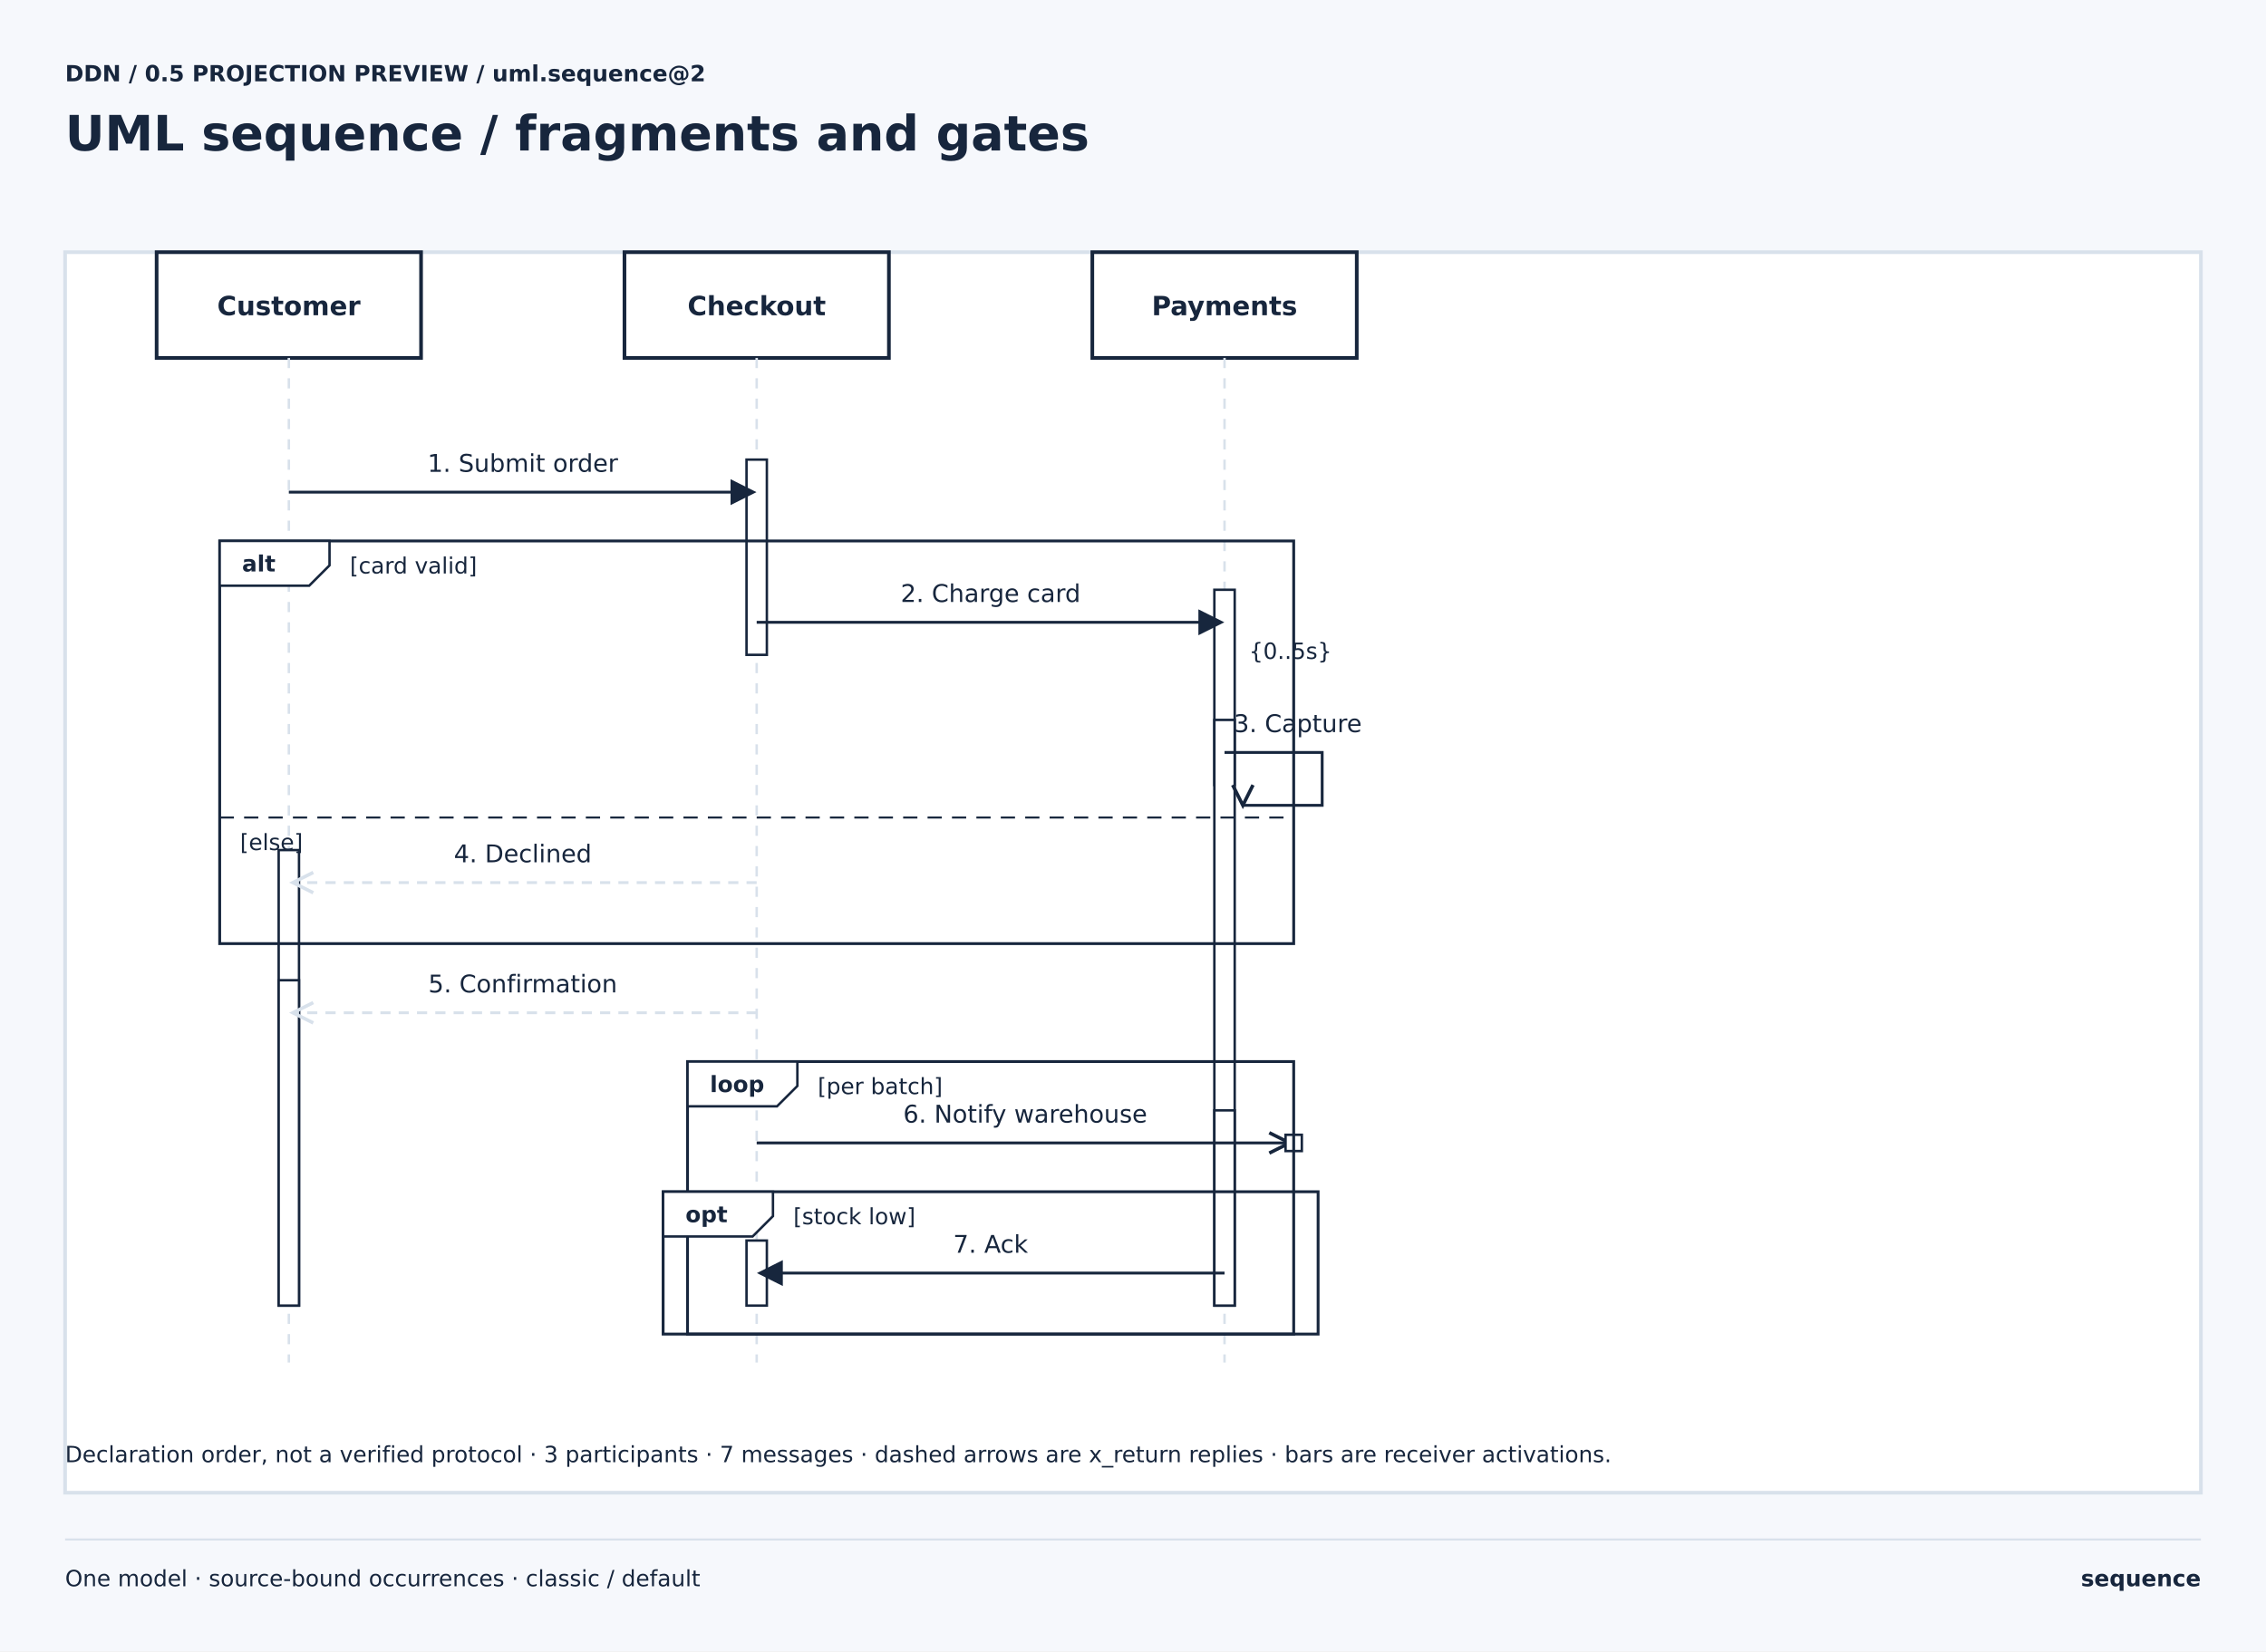
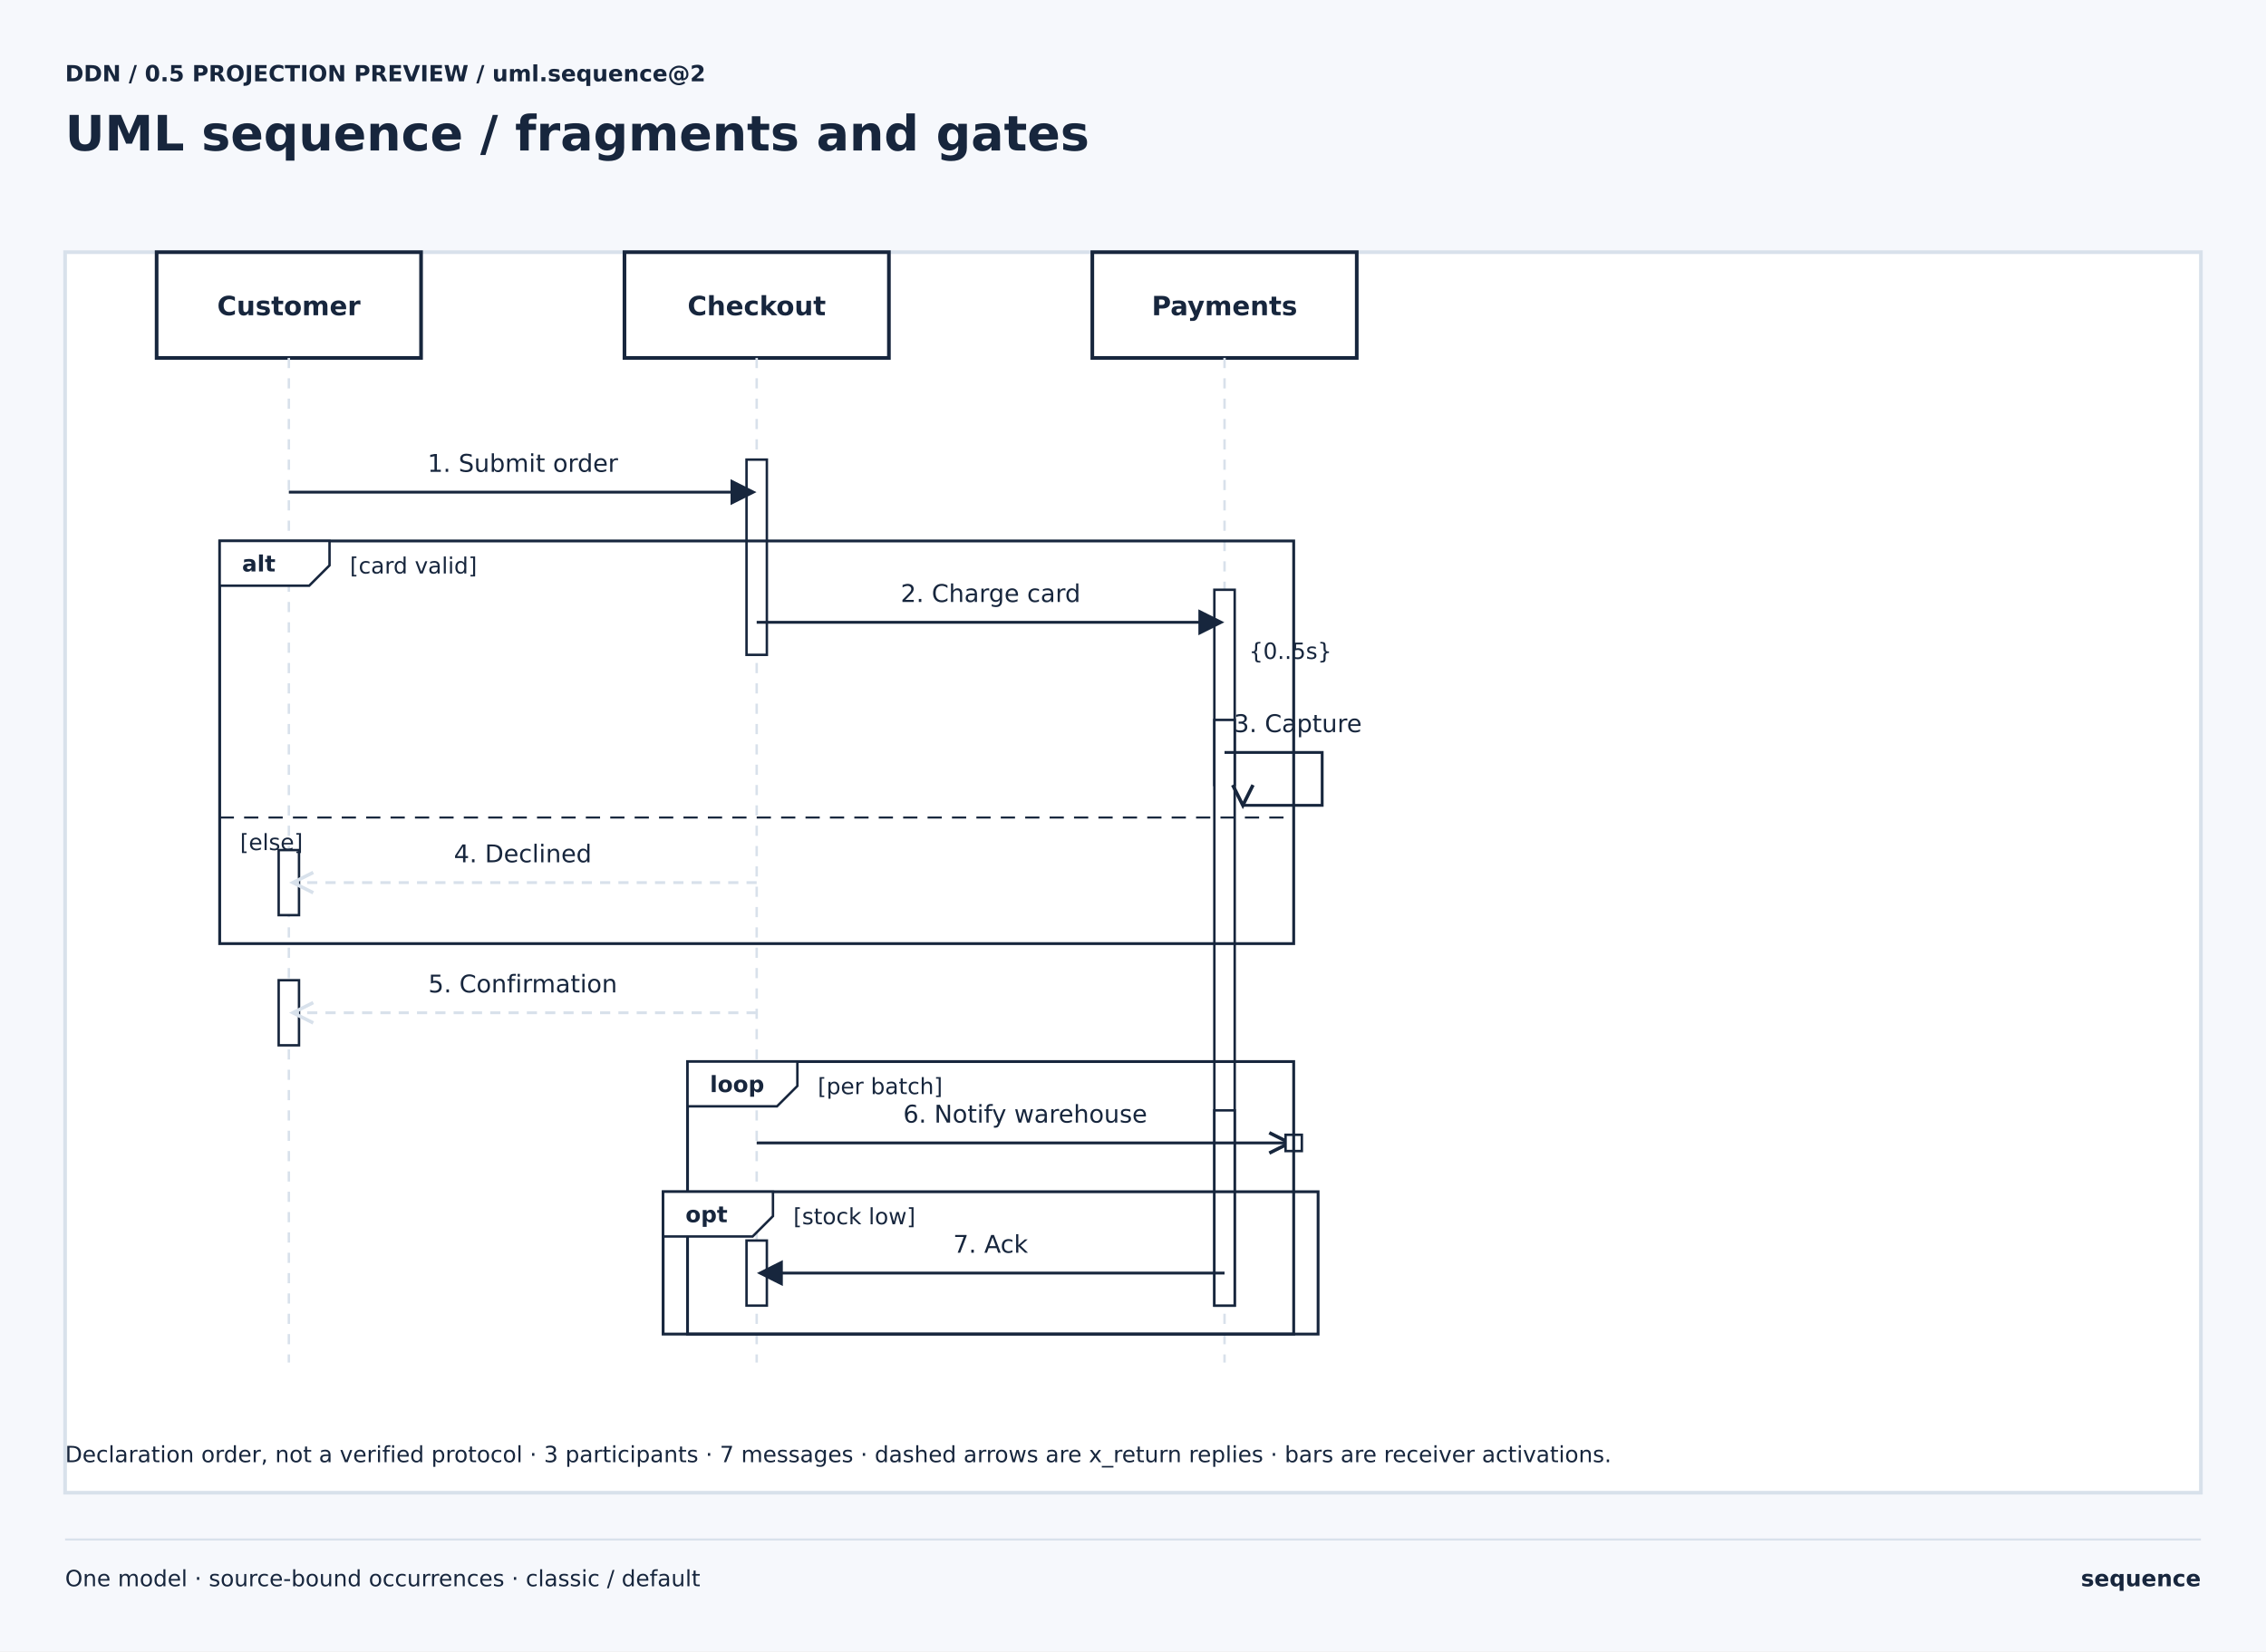
<svg xmlns="http://www.w3.org/2000/svg" class="ddn-svg ddn-view-sequence ddn-profile-uml-sequence-2" width="1114" height="812" viewBox="0 0 1114 812" role="img" aria-labelledby="projection-title projection-description" style="font-family:DejaVu Sans, Arial, sans-serif">
  <rect width="100%" height="100%" fill="#F6F8FC" />
  <text x="32" y="40" font-size="11" fill="#17263D" font-weight="600" text-anchor="start">DDN / 0.5 PROJECTION PREVIEW / uml.sequence@2</text>
  <text x="32" y="74" font-size="24" fill="#17263D" font-weight="650" text-anchor="start">UML sequence / fragments and gates</text>
  <g id="drawing" transform="translate(32 124) scale(1)">
    <rect x="0" y="0" width="1050" height="610" rx="0" fill="#FFFFFF" stroke="#D8E1EB" stroke-width="1.8" />
    <g class="ddn-mark ddn-mark-sequence" data-id="ddn.examples.umlseq::ordering.customer" data-source-ids="[&quot;ddn.examples.umlseq::ordering.customer&quot;]" data-projection-mark="mark:ddn.examples.umlseq::fragments:0" tabindex="0" role="group">
      <rect x="45" y="0" width="130" height="52" rx="0" fill="#FFFFFF" stroke="#17263D" stroke-width="1.8" />
      <text x="110" y="31" font-size="13" fill="#17263D" font-weight="600" text-anchor="middle">Customer</text>
      <path d="M110 52L110 546" stroke="#D8E1EB" stroke-width="1.2" fill="none" stroke-dasharray="5 5" />
    </g>
    <g class="ddn-mark ddn-mark-sequence" data-id="ddn.examples.umlseq::ordering.checkout" data-source-ids="[&quot;ddn.examples.umlseq::ordering.checkout&quot;]" data-projection-mark="mark:ddn.examples.umlseq::fragments:1" tabindex="0" role="group">
      <rect x="275" y="0" width="130" height="52" rx="0" fill="#FFFFFF" stroke="#17263D" stroke-width="1.8" />
      <text x="340" y="31" font-size="13" fill="#17263D" font-weight="600" text-anchor="middle">Checkout</text>
      <path d="M340 52L340 546" stroke="#D8E1EB" stroke-width="1.2" fill="none" stroke-dasharray="5 5" />
    </g>
    <g class="ddn-mark ddn-mark-sequence" data-id="ddn.examples.umlseq::ordering.payments" data-source-ids="[&quot;ddn.examples.umlseq::ordering.payments&quot;]" data-projection-mark="mark:ddn.examples.umlseq::fragments:2" tabindex="0" role="group">
      <rect x="505" y="0" width="130" height="52" rx="0" fill="#FFFFFF" stroke="#17263D" stroke-width="1.8" />
      <text x="570" y="31" font-size="13" fill="#17263D" font-weight="600" text-anchor="middle">Payments</text>
      <path d="M570 52L570 546" stroke="#D8E1EB" stroke-width="1.2" fill="none" stroke-dasharray="5 5" />
    </g>
    <g class="ddn-mark ddn-mark-sequence" data-id="ddn.examples.umlseq::ordering.checkout" data-source-ids="[&quot;ddn.examples.umlseq::ordering.checkout&quot;]" data-projection-mark="mark:ddn.examples.umlseq::fragments:3" tabindex="0" role="group">
      <rect x="335" y="102" width="10" height="96" fill="#FFFFFF" stroke="#17263D" stroke-width="1.2" />
    </g>
    <g class="ddn-mark ddn-mark-sequence" data-id="ddn.examples.umlseq::ordering.payments" data-source-ids="[&quot;ddn.examples.umlseq::ordering.payments&quot;]" data-projection-mark="mark:ddn.examples.umlseq::fragments:4" tabindex="0" role="group">
      <rect x="565" y="166" width="10" height="96" fill="#FFFFFF" stroke="#17263D" stroke-width="1.2" />
    </g>
    <g class="ddn-mark ddn-mark-sequence" data-id="ddn.examples.umlseq::ordering.payments" data-source-ids="[&quot;ddn.examples.umlseq::ordering.payments&quot;]" data-projection-mark="mark:ddn.examples.umlseq::fragments:5" tabindex="0" role="group">
      <rect x="565" y="230" width="10" height="288" fill="#FFFFFF" stroke="#17263D" stroke-width="1.2" />
    </g>
    <g class="ddn-mark ddn-mark-sequence" data-id="ddn.examples.umlseq::ordering.customer" data-source-ids="[&quot;ddn.examples.umlseq::ordering.customer&quot;]" data-projection-mark="mark:ddn.examples.umlseq::fragments:6" tabindex="0" role="group">
-       <rect x="105" y="294" width="10" height="224" fill="#FFFFFF" stroke="#17263D" stroke-width="1.2" />
+       <rect x="105" y="294" width="10" height="32" fill="#FFFFFF" stroke="#17263D" stroke-width="1.2" />
    </g>
    <g class="ddn-mark ddn-mark-sequence" data-id="ddn.examples.umlseq::ordering.customer" data-source-ids="[&quot;ddn.examples.umlseq::ordering.customer&quot;]" data-projection-mark="mark:ddn.examples.umlseq::fragments:7" tabindex="0" role="group">
-       <rect x="105" y="358" width="10" height="160" fill="#FFFFFF" stroke="#17263D" stroke-width="1.2" />
+       <rect x="105" y="358" width="10" height="32" fill="#FFFFFF" stroke="#17263D" stroke-width="1.2" />
    </g>
    <g class="ddn-mark ddn-mark-sequence" data-id="ddn.examples.umlseq::ordering.payments" data-source-ids="[&quot;ddn.examples.umlseq::ordering.payments&quot;]" data-projection-mark="mark:ddn.examples.umlseq::fragments:8" tabindex="0" role="group">
      <rect x="565" y="422" width="10" height="96" fill="#FFFFFF" stroke="#17263D" stroke-width="1.2" />
    </g>
    <g class="ddn-mark ddn-mark-sequence" data-id="ddn.examples.umlseq::ordering.checkout" data-source-ids="[&quot;ddn.examples.umlseq::ordering.checkout&quot;]" data-projection-mark="mark:ddn.examples.umlseq::fragments:9" tabindex="0" role="group">
      <rect x="335" y="486" width="10" height="32" fill="#FFFFFF" stroke="#17263D" stroke-width="1.2" />
    </g>
    <g class="ddn-mark ddn-mark-sequence" data-id="ddn.examples.umlseq::ordering.submit" data-source-ids="[&quot;ddn.examples.umlseq::ordering.submit&quot;]" data-projection-mark="mark:ddn.examples.umlseq::fragments:10" tabindex="0" role="group">
      <path d="M110 118L338 118" stroke="#17263D" stroke-width="1.4" fill="none" />
      <g transform="translate(338 118) rotate(0)" stroke="#17263D" stroke-width="1.7" fill="none">
        <path d="M0 0L-10 -5L-10 5Z" fill="#17263D" />
      </g>
      <text x="225" y="108" font-size="12" fill="#17263D" font-weight="400" text-anchor="middle">1. Submit order</text>
    </g>
    <g class="ddn-mark ddn-mark-sequence" data-id="ddn.examples.umlseq::ordering.charge" data-source-ids="[&quot;ddn.examples.umlseq::ordering.charge&quot;]" data-projection-mark="mark:ddn.examples.umlseq::fragments:11" tabindex="0" role="group">
      <path d="M340 182L568 182" stroke="#17263D" stroke-width="1.4" fill="none" />
      <g transform="translate(568 182) rotate(0)" stroke="#17263D" stroke-width="1.7" fill="none">
        <path d="M0 0L-10 -5L-10 5Z" fill="#17263D" />
      </g>
      <text x="455" y="172" font-size="12" fill="#17263D" font-weight="400" text-anchor="middle">2. Charge card</text>
    </g>
    <text x="582" y="200" font-size="11" fill="#17263D" font-weight="500" text-anchor="start">{0..5s}</text>
    <g class="ddn-mark ddn-mark-sequence" data-id="ddn.examples.umlseq::ordering.capture" data-source-ids="[&quot;ddn.examples.umlseq::ordering.capture&quot;]" data-projection-mark="mark:ddn.examples.umlseq::fragments:12" tabindex="0" role="group">
      <path d="M570 246H618V272H579" stroke="#17263D" stroke-width="1.4" fill="none" />
      <g transform="translate(579 272) rotate(90)" stroke="#17263D" stroke-width="1.7" fill="none">
        <path d="M-10 -5L0 0L-10 5" />
      </g>
      <text x="606" y="236" font-size="12" fill="#17263D" font-weight="400" text-anchor="middle">3. Capture</text>
    </g>
    <g class="ddn-mark ddn-mark-sequence" data-id="ddn.examples.umlseq::ordering.declined" data-source-ids="[&quot;ddn.examples.umlseq::ordering.declined&quot;]" data-projection-mark="mark:ddn.examples.umlseq::fragments:13" tabindex="0" role="group">
      <path d="M340 310L112 310" stroke="#D8E1EB" stroke-width="1.4" fill="none" stroke-dasharray="5 4" />
      <g transform="translate(112 310) rotate(180)" stroke="#D8E1EB" stroke-width="1.7" fill="none">
        <path d="M-10 -5L0 0L-10 5" />
      </g>
      <text x="225" y="300" font-size="12" fill="#17263D" font-weight="400" text-anchor="middle">4. Declined</text>
    </g>
    <g class="ddn-mark ddn-mark-sequence" data-id="ddn.examples.umlseq::ordering.confirm" data-source-ids="[&quot;ddn.examples.umlseq::ordering.confirm&quot;]" data-projection-mark="mark:ddn.examples.umlseq::fragments:14" tabindex="0" role="group">
      <path d="M340 374L112 374" stroke="#D8E1EB" stroke-width="1.4" fill="none" stroke-dasharray="5 4" />
      <g transform="translate(112 374) rotate(180)" stroke="#D8E1EB" stroke-width="1.7" fill="none">
        <path d="M-10 -5L0 0L-10 5" />
      </g>
      <text x="225" y="364" font-size="12" fill="#17263D" font-weight="400" text-anchor="middle">5. Confirmation</text>
    </g>
    <g class="ddn-mark ddn-mark-sequence" data-id="ddn.examples.umlseq::ordering.notify" data-source-ids="[&quot;ddn.examples.umlseq::ordering.notify&quot;]" data-projection-mark="mark:ddn.examples.umlseq::fragments:15" tabindex="0" role="group">
      <path d="M340 438L602 438" stroke="#17263D" stroke-width="1.4" fill="none" />
      <g transform="translate(602 438) rotate(0)" stroke="#17263D" stroke-width="1.7" fill="none">
        <path d="M-10 -5L0 0L-10 5" />
      </g>
      <rect class="ddn-gate" x="600" y="434" width="8" height="8" fill="#FFFFFF" stroke="#17263D" stroke-width="1.2" />
      <text x="472" y="428" font-size="12" fill="#17263D" font-weight="400" text-anchor="middle">6. Notify warehouse</text>
    </g>
    <g class="ddn-mark ddn-mark-sequence" data-id="ddn.examples.umlseq::ordering.ack" data-source-ids="[&quot;ddn.examples.umlseq::ordering.ack&quot;]" data-projection-mark="mark:ddn.examples.umlseq::fragments:16" tabindex="0" role="group">
      <path d="M570 502L342 502" stroke="#17263D" stroke-width="1.4" fill="none" />
      <g transform="translate(342 502) rotate(180)" stroke="#17263D" stroke-width="1.7" fill="none">
        <path d="M0 0L-10 -5L-10 5Z" fill="#17263D" />
      </g>
      <text x="455" y="492" font-size="12" fill="#17263D" font-weight="400" text-anchor="middle">7. Ack</text>
    </g>
    <g class="ddn-fragment ddn-fragment-alt" data-operator="alt" data-owner="ddn.examples.umlseq::ordering.charge">
      <rect x="76" y="142" width="528" height="198" fill="none" stroke="#17263D" stroke-width="1.4" />
      <path d="M76 142H130V154L120 164H76Z" fill="#FFFFFF" stroke="#17263D" stroke-width="1.2" />
      <text x="87" y="157" font-size="11" fill="#17263D" font-weight="650" text-anchor="start">alt</text>
      <text x="140" y="158" font-size="11" fill="#17263D" font-weight="500" text-anchor="start">[card valid]</text>
      <path class="ddn-operand-separator" d="M76 278H604" stroke="#17263D" stroke-width="1" stroke-dasharray="7 5" fill="none" />
      <text x="86" y="294" font-size="11" fill="#17263D" font-weight="500" text-anchor="start">[else]</text>
    </g>
    <g class="ddn-fragment ddn-fragment-loop" data-operator="loop" data-owner="ddn.examples.umlseq::ordering.notify">
      <rect x="306" y="398" width="298" height="134" fill="none" stroke="#17263D" stroke-width="1.4" />
      <path d="M306 398H360V410L350 420H306Z" fill="#FFFFFF" stroke="#17263D" stroke-width="1.2" />
      <text x="317" y="413" font-size="11" fill="#17263D" font-weight="650" text-anchor="start">loop</text>
      <text x="370" y="414" font-size="11" fill="#17263D" font-weight="500" text-anchor="start">[per batch]</text>
      <g class="ddn-fragment ddn-fragment-opt" data-operator="opt" data-owner="ddn.examples.umlseq::ordering.notify">
        <rect x="294" y="462" width="322" height="70" fill="none" stroke="#17263D" stroke-width="1.4" />
        <path d="M294 462H348V474L338 484H294Z" fill="#FFFFFF" stroke="#17263D" stroke-width="1.2" />
        <text x="305" y="477" font-size="11" fill="#17263D" font-weight="650" text-anchor="start">opt</text>
        <text x="358" y="478" font-size="11" fill="#17263D" font-weight="500" text-anchor="start">[stock low]</text>
      </g>
    </g>
    <text x="0" y="595" font-size="11" fill="#17263D" font-weight="400" text-anchor="start">Declaration order, not a verified protocol · 3 participants · 7 messages · dashed arrows are x_return replies · bars are receiver activations.</text>
  </g>
  <path d="M32 757L1082 757" stroke="#D8E1EB" stroke-width="1" fill="none" />
  <text x="32" y="780" font-size="11" fill="#17263D" font-weight="400" text-anchor="start">One model · source-bound occurrences · classic / default</text>
  <text x="1082" y="780" font-size="11" fill="#17263D" font-weight="600" text-anchor="end">sequence</text>
</svg>
